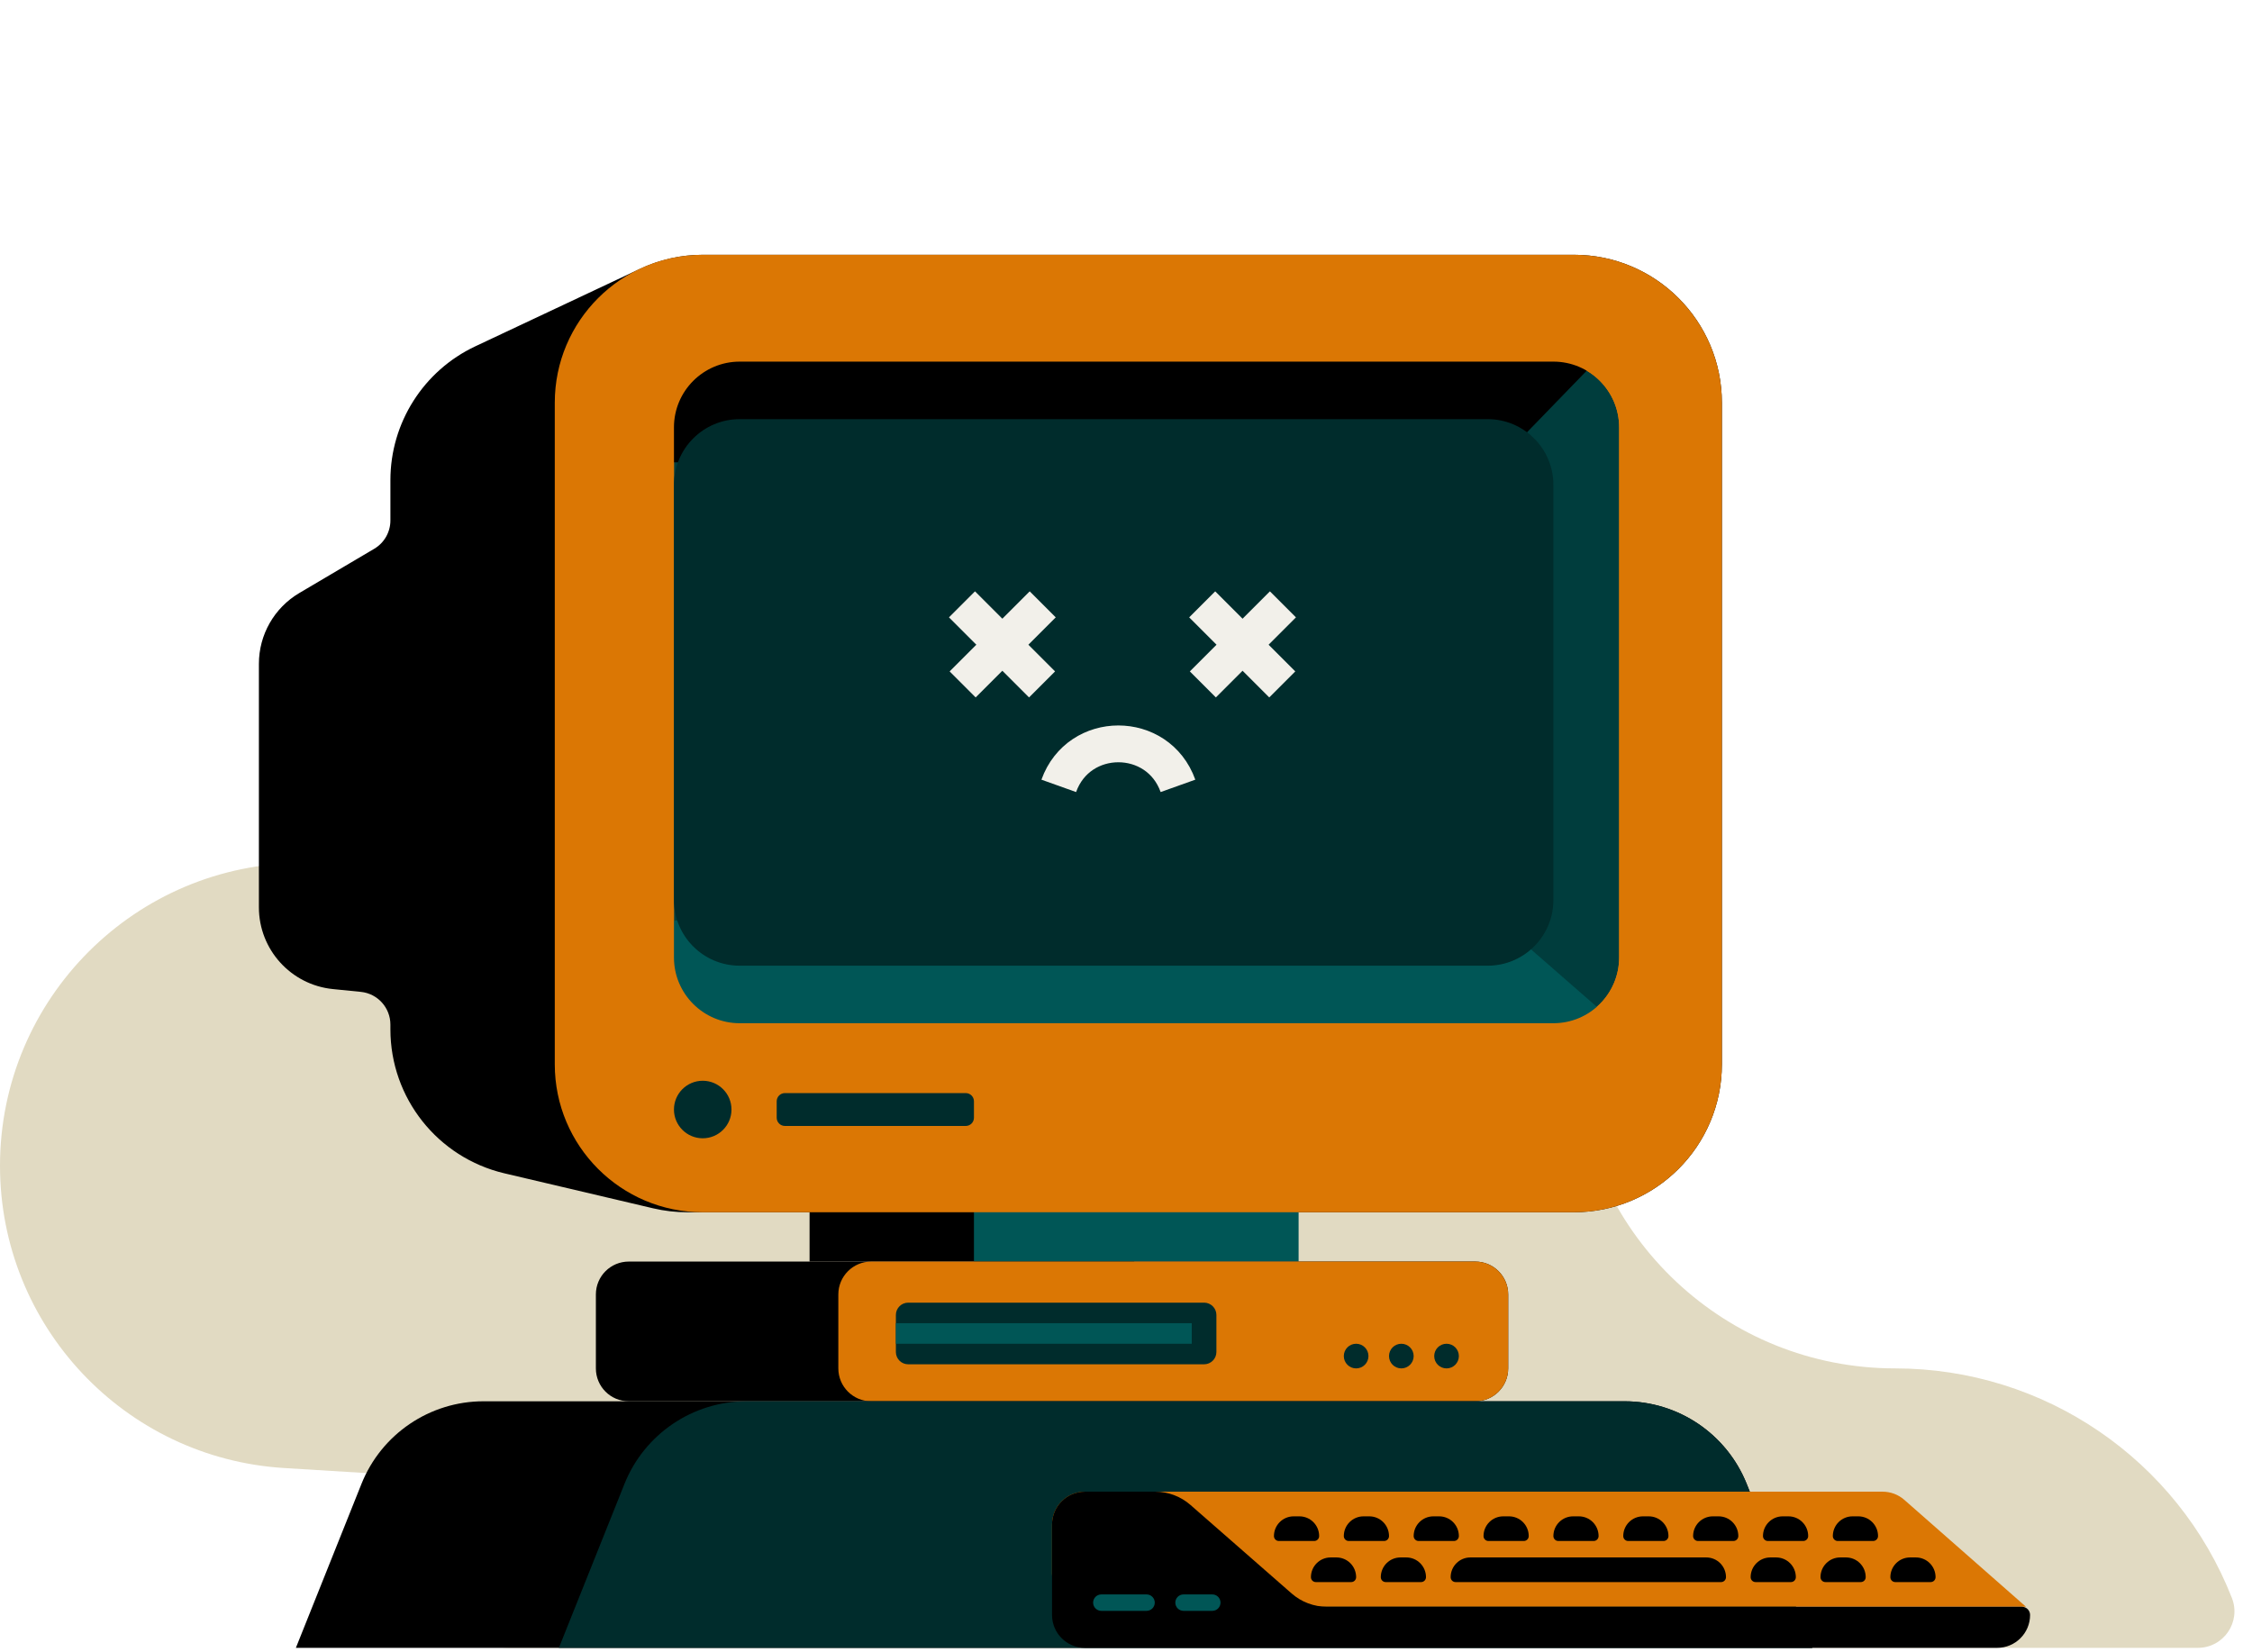
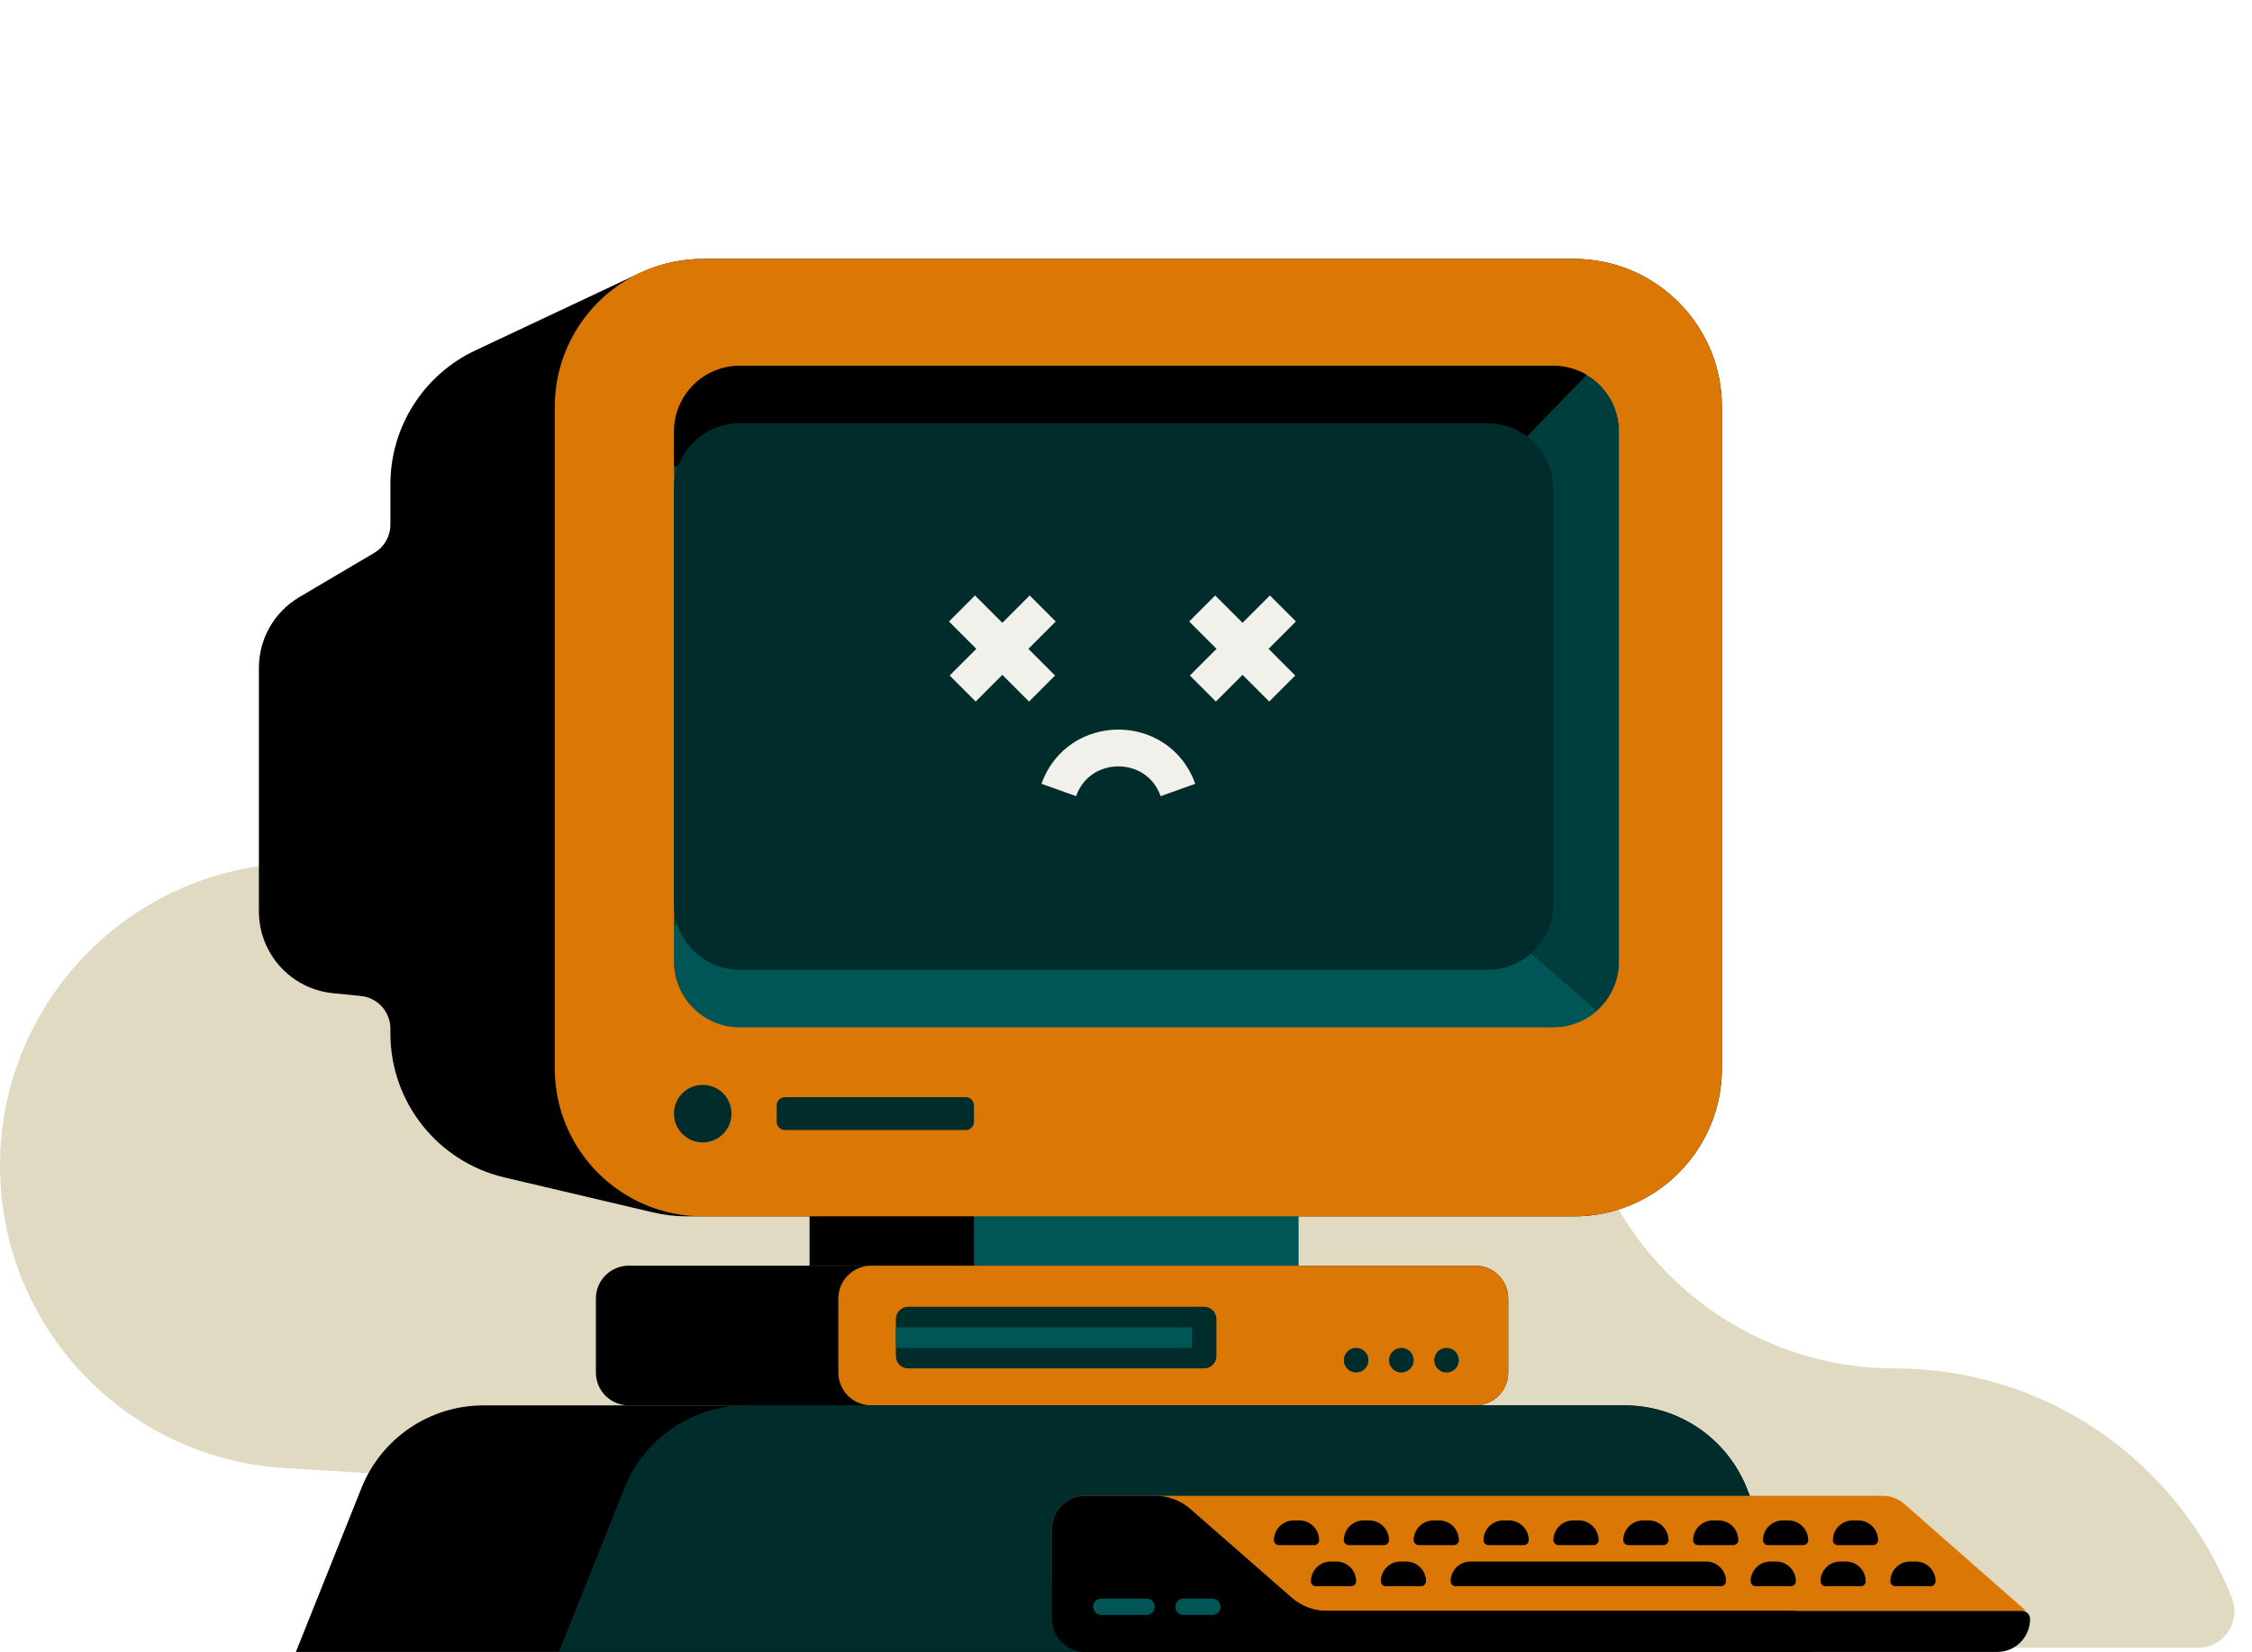
<svg xmlns="http://www.w3.org/2000/svg" width="548" height="402" viewBox="0 0 548 402" fill="none">
  <path fill-rule="evenodd" clip-rule="evenodd" d="M73.692 210C32.993 210 0 242.993 0 283.692C0 322.638 30.305 354.86 69.177 357.246L100.715 359.182C111.119 359.821 116.618 372.905 112.03 382.265C107.792 390.908 114.085 401 123.711 401H534.839C541.099 401 545.396 394.699 543.11 388.871C529.893 355.169 497.386 333 461.185 333C420.125 333 386.123 301.113 383.489 260.137L382.126 238.93C381.08 222.661 367.58 210 351.277 210H73.692Z" fill="#E1DAC2" />
-   <path fill-rule="evenodd" clip-rule="evenodd" d="M115.671 84.272C103.054 90.21 95 102.901 95 116.846V126.654C95 129.484 93.505 132.104 91.068 133.543L72.83 144.313C66.738 147.91 63 154.459 63 161.534V220.789C63 231.061 70.782 239.663 81.003 240.689L87.799 241.371C91.887 241.781 95 245.222 95 249.331V250.487C95 267.193 106.493 281.704 122.755 285.53L158.933 294.043C161.635 294.679 164.402 295 167.178 295H383C402.882 295 419 278.882 419 259V98C419 78.118 402.882 62 383 62H171.047C165.748 62 160.514 63.17 155.719 65.427L115.671 84.272Z" fill="black" />
-   <rect x="197" y="279" width="79" height="28" fill="black" />
-   <rect x="237" y="279" width="79" height="28" fill="#005656" />
-   <rect x="135" y="62" width="284" height="233" rx="36" fill="#DB7704" />
-   <mask id="mask0_1647_6474" style="mask-type:alpha" maskUnits="userSpaceOnUse" x="164" y="88" width="230" height="162">
-     <rect x="164" y="88.001" width="230" height="161" rx="16" fill="black" />
+   <path fill-rule="evenodd" clip-rule="evenodd" d="M115.671 85.272C103.054 91.21 95 103.901 95 117.846V127.654C95 130.484 93.505 133.104 91.068 134.543L72.83 145.313C66.738 148.91 63 155.459 63 162.534V221.789C63 232.061 70.782 240.663 81.003 241.689L87.799 242.371C91.887 242.781 95 246.222 95 250.331V251.487C95 268.193 106.493 282.704 122.755 286.53L158.933 295.043C161.635 295.679 164.402 296 167.178 296H383C402.882 296 419 279.882 419 260V99C419 79.118 402.882 63 383 63H171.047C165.748 63 160.514 64.17 155.719 66.427L115.671 85.272Z" fill="black" />
+   <rect x="197" y="280" width="79" height="28" fill="black" />
+   <rect x="237" y="280" width="79" height="28" fill="#005656" />
+   <rect x="135" y="63" width="284" height="233" rx="36" fill="#DB7704" />
+   <mask id="mask0_1647_6474" style="mask-type:alpha" maskUnits="userSpaceOnUse" x="164" y="89" width="230" height="162">
+     <rect x="164" y="89.001" width="230" height="161" rx="16" fill="black" />
  </mask>
  <g mask="url(#mask0_1647_6474)">
-     <rect x="164" y="88.001" width="230" height="161" rx="16" fill="#003D3D" />
-     <path d="M364.5 224L396 251.5H162V224H364.5Z" fill="#005656" />
-     <path d="M364.5 112.501L396 80.001H162V112.501H364.5Z" fill="black" />
+     <rect x="164" y="89.001" width="230" height="161" rx="16" fill="#003D3D" />
+     <path d="M364.5 225L396 252.5H162V225H364.5Z" fill="#005656" />
+     <path d="M364.5 113.501L396 81.001H162V113.501H364.5Z" fill="black" />
  </g>
-   <path d="M164 118C164 109.164 171.163 102 180 102H362C370.837 102 378 109.164 378 118V219C378 227.837 370.837 235 362 235H180C171.163 235 164 227.837 164 219V118Z" fill="#002C2C" />
-   <path d="M257.639 191.239V191.239C262.507 177.611 281.78 177.611 286.647 191.239V191.239" stroke="#F2F0EA" stroke-width="8.956" />
-   <line x1="234.251" y1="166.554" x2="253.735" y2="147.07" stroke="#F2F0EA" stroke-width="8.956" />
-   <line y1="-4.478" x2="27.555" y2="-4.478" transform="matrix(-0.707107 -0.707106 -0.707107 0.707106 250.406 169.721)" stroke="#F2F0EA" stroke-width="8.956" />
-   <line x1="292.703" y1="166.554" x2="312.187" y2="147.07" stroke="#F2F0EA" stroke-width="8.956" />
-   <line y1="-4.478" x2="27.555" y2="-4.478" transform="matrix(-0.707107 -0.707106 -0.707107 0.707106 308.859 169.721)" stroke="#F2F0EA" stroke-width="8.956" />
-   <rect x="189" y="266" width="48" height="8" rx="2" fill="#002C2C" />
-   <ellipse cx="171" cy="270" rx="7" ry="7" fill="#002C2C" />
-   <path d="M145 315C145 310.582 148.582 307 153 307H359C363.418 307 367 310.582 367 315V333C367 337.418 363.418 341 359 341H153C148.582 341 145 337.418 145 333V315Z" fill="black" />
-   <path d="M204 315C204 310.582 207.582 307 212 307H359C363.418 307 367 310.582 367 315V333C367 337.418 363.418 341 359 341H212C207.582 341 204 337.418 204 333V315Z" fill="#DB7704" />
-   <rect x="218" y="317" width="78" height="15" rx="3" fill="#002C2C" />
-   <path d="M218 322H290V327H218V322Z" fill="#005656" />
-   <path d="M87.954 361.115C92.813 348.966 104.58 341 117.665 341H395.335C408.42 341 420.187 348.966 425.046 361.115L441 401H72L87.954 361.115Z" fill="black" />
-   <path d="M151.954 361.115C156.813 348.966 168.58 341 181.665 341H395.335C408.42 341 420.187 348.966 425.046 361.115L441 401H136L151.954 361.115Z" fill="#002C2C" />
-   <ellipse cx="330" cy="330" rx="3" ry="3" fill="#002C2C" />
-   <ellipse cx="341" cy="330" rx="3" ry="3" fill="#002C2C" />
-   <ellipse cx="352" cy="330" rx="3" ry="3" fill="#002C2C" />
-   <path d="M256 371C256 366.582 259.582 363 264 363H458.119C460.063 363 461.94 363.708 463.4 364.991L493 391H264C259.582 391 256 387.419 256 383V371Z" fill="#DB7704" />
-   <path fill-rule="evenodd" clip-rule="evenodd" d="M264 363C259.582 363 256 366.582 256 371V391L256 393C256 397.418 259.582 401 264 401H486C490.418 401 494 397.418 494 393C494 391.896 493.105 391 492 391H322.884C319.735 391 316.693 389.857 314.324 387.784L289.676 366.217C287.306 364.143 284.264 363 281.115 363H264Z" fill="black" />
-   <path d="M310 373.8C310 371.149 312.149 369 314.8 369H316.2C318.851 369 321 371.149 321 373.8C321 374.462 320.463 375 319.8 375H311.2C310.537 375 310 374.462 310 373.8Z" fill="black" />
-   <path d="M327 373.8C327 371.149 329.149 369 331.8 369H333.2C335.851 369 338 371.149 338 373.8C338 374.462 337.463 375 336.8 375H328.2C327.537 375 327 374.462 327 373.8Z" fill="black" />
-   <path d="M344 373.8C344 371.149 346.149 369 348.8 369H350.2C352.851 369 355 371.149 355 373.8C355 374.462 354.463 375 353.8 375H345.2C344.537 375 344 374.462 344 373.8Z" fill="black" />
-   <path d="M361 373.8C361 371.149 363.149 369 365.8 369H367.2C369.851 369 372 371.149 372 373.8C372 374.462 371.463 375 370.8 375H362.2C361.537 375 361 374.462 361 373.8Z" fill="black" />
-   <path d="M378 373.8C378 371.149 380.149 369 382.8 369H384.2C386.851 369 389 371.149 389 373.8C389 374.462 388.463 375 387.8 375H379.2C378.537 375 378 374.462 378 373.8Z" fill="black" />
-   <path d="M395 373.8C395 371.149 397.149 369 399.8 369H401.2C403.851 369 406 371.149 406 373.8C406 374.462 405.463 375 404.8 375H396.2C395.537 375 395 374.462 395 373.8Z" fill="black" />
-   <path d="M412 373.8C412 371.149 414.149 369 416.8 369H418.2C420.851 369 423 371.149 423 373.8C423 374.462 422.463 375 421.8 375H413.2C412.537 375 412 374.462 412 373.8Z" fill="black" />
-   <path d="M429 373.8C429 371.149 431.149 369 433.8 369H435.2C437.851 369 440 371.149 440 373.8C440 374.462 439.463 375 438.8 375H430.2C429.537 375 429 374.462 429 373.8Z" fill="black" />
-   <path d="M446 373.8C446 371.149 448.149 369 450.8 369H452.2C454.851 369 457 371.149 457 373.8C457 374.462 456.463 375 455.8 375H447.2C446.537 375 446 374.462 446 373.8Z" fill="black" />
-   <path d="M319 383.8C319 381.149 321.149 379 323.8 379H325.2C327.851 379 330 381.149 330 383.8C330 384.463 329.463 385 328.8 385H320.2C319.537 385 319 384.463 319 383.8Z" fill="black" />
-   <path d="M336 383.8C336 381.149 338.149 379 340.8 379H342.2C344.851 379 347 381.149 347 383.8C347 384.463 346.463 385 345.8 385H337.2C336.537 385 336 384.463 336 383.8Z" fill="black" />
-   <path d="M353 383.8C353 381.149 355.149 379 357.8 379H415.2C417.851 379 420 381.149 420 383.8C420 384.463 419.463 385 418.8 385H354.2C353.537 385 353 384.463 353 383.8Z" fill="black" />
-   <path d="M426 383.8C426 381.149 428.149 379 430.8 379H432.2C434.851 379 437 381.149 437 383.8C437 384.463 436.463 385 435.8 385H427.2C426.537 385 426 384.463 426 383.8Z" fill="black" />
-   <path d="M443 383.8C443 381.149 445.149 379 447.8 379H449.2C451.851 379 454 381.149 454 383.8C454 384.463 453.463 385 452.8 385H444.2C443.537 385 443 384.463 443 383.8Z" fill="black" />
-   <path d="M460 383.8C460 381.149 462.149 379 464.8 379H466.2C468.851 379 471 381.149 471 383.8C471 384.463 470.463 385 469.8 385H461.2C460.537 385 460 384.463 460 383.8Z" fill="black" />
-   <rect x="266" y="388" width="15" height="4" rx="2" fill="#005656" />
-   <path d="M286 390C286 388.895 286.895 388 288 388H295C296.105 388 297 388.895 297 390C297 391.105 296.105 392 295 392H288C286.895 392 286 391.105 286 390Z" fill="#005656" />
+   <path d="M164 119C164 110.164 171.163 103 180 103H362C370.837 103 378 110.164 378 119V220C378 228.837 370.837 236 362 236H180C171.163 236 164 228.837 164 220V119Z" fill="#002C2C" />
+   <path d="M257.639 192.239V192.239C262.507 178.611 281.78 178.611 286.647 192.239V192.239" stroke="#F2F0EA" stroke-width="8.956" />
+   <line x1="234.251" y1="167.554" x2="253.735" y2="148.07" stroke="#F2F0EA" stroke-width="8.956" />
+   <line y1="-4.478" x2="27.555" y2="-4.478" transform="matrix(-0.707107 -0.707106 -0.707107 0.707106 250.406 170.721)" stroke="#F2F0EA" stroke-width="8.956" />
+   <line x1="292.703" y1="167.554" x2="312.187" y2="148.07" stroke="#F2F0EA" stroke-width="8.956" />
+   <line y1="-4.478" x2="27.555" y2="-4.478" transform="matrix(-0.707107 -0.707106 -0.707107 0.707106 308.859 170.721)" stroke="#F2F0EA" stroke-width="8.956" />
+   <rect x="189" y="267" width="48" height="8" rx="2" fill="#002C2C" />
+   <ellipse cx="171" cy="271" rx="7" ry="7" fill="#002C2C" />
+   <path d="M145 316C145 311.582 148.582 308 153 308H359C363.418 308 367 311.582 367 316V334C367 338.418 363.418 342 359 342H153C148.582 342 145 338.418 145 334V316Z" fill="black" />
+   <path d="M204 316C204 311.582 207.582 308 212 308H359C363.418 308 367 311.582 367 316V334C367 338.418 363.418 342 359 342H212C207.582 342 204 338.418 204 334V316Z" fill="#DB7704" />
+   <rect x="218" y="318" width="78" height="15" rx="3" fill="#002C2C" />
+   <path d="M218 323H290V328H218V323Z" fill="#005656" />
+   <path d="M87.954 362.115C92.813 349.966 104.58 342 117.665 342H395.335C408.42 342 420.187 349.966 425.046 362.115L441 402H72L87.954 362.115Z" fill="black" />
+   <path d="M151.954 362.115C156.813 349.966 168.58 342 181.665 342H395.335C408.42 342 420.187 349.966 425.046 362.115L441 402H136L151.954 362.115Z" fill="#002C2C" />
+   <ellipse cx="330" cy="331" rx="3" ry="3" fill="#002C2C" />
+   <ellipse cx="341" cy="331" rx="3" ry="3" fill="#002C2C" />
+   <ellipse cx="352" cy="331" rx="3" ry="3" fill="#002C2C" />
+   <path d="M256 372C256 367.582 259.582 364 264 364H458.119C460.063 364 461.94 364.708 463.4 365.991L493 392H264C259.582 392 256 388.419 256 384V372Z" fill="#DB7704" />
+   <path fill-rule="evenodd" clip-rule="evenodd" d="M264 364C259.582 364 256 367.582 256 372V392L256 394C256 398.418 259.582 402 264 402H486C490.418 402 494 398.418 494 394C494 392.896 493.105 392 492 392H322.884C319.735 392 316.693 390.857 314.324 388.784L289.676 367.217C287.306 365.143 284.264 364 281.115 364H264Z" fill="black" />
+   <path d="M310 374.8C310 372.149 312.149 370 314.8 370H316.2C318.851 370 321 372.149 321 374.8C321 375.462 320.463 376 319.8 376H311.2C310.537 376 310 375.462 310 374.8Z" fill="black" />
+   <path d="M327 374.8C327 372.149 329.149 370 331.8 370H333.2C335.851 370 338 372.149 338 374.8C338 375.462 337.463 376 336.8 376H328.2C327.537 376 327 375.462 327 374.8Z" fill="black" />
+   <path d="M344 374.8C344 372.149 346.149 370 348.8 370H350.2C352.851 370 355 372.149 355 374.8C355 375.462 354.463 376 353.8 376H345.2C344.537 376 344 375.462 344 374.8Z" fill="black" />
+   <path d="M361 374.8C361 372.149 363.149 370 365.8 370H367.2C369.851 370 372 372.149 372 374.8C372 375.462 371.463 376 370.8 376H362.2C361.537 376 361 375.462 361 374.8Z" fill="black" />
+   <path d="M378 374.8C378 372.149 380.149 370 382.8 370H384.2C386.851 370 389 372.149 389 374.8C389 375.462 388.463 376 387.8 376H379.2C378.537 376 378 375.462 378 374.8Z" fill="black" />
+   <path d="M395 374.8C395 372.149 397.149 370 399.8 370H401.2C403.851 370 406 372.149 406 374.8C406 375.462 405.463 376 404.8 376H396.2C395.537 376 395 375.462 395 374.8Z" fill="black" />
+   <path d="M412 374.8C412 372.149 414.149 370 416.8 370H418.2C420.851 370 423 372.149 423 374.8C423 375.462 422.463 376 421.8 376H413.2C412.537 376 412 375.462 412 374.8Z" fill="black" />
+   <path d="M429 374.8C429 372.149 431.149 370 433.8 370H435.2C437.851 370 440 372.149 440 374.8C440 375.462 439.463 376 438.8 376H430.2C429.537 376 429 375.462 429 374.8Z" fill="black" />
+   <path d="M446 374.8C446 372.149 448.149 370 450.8 370H452.2C454.851 370 457 372.149 457 374.8C457 375.462 456.463 376 455.8 376H447.2C446.537 376 446 375.462 446 374.8Z" fill="black" />
+   <path d="M319 384.8C319 382.149 321.149 380 323.8 380H325.2C327.851 380 330 382.149 330 384.8C330 385.463 329.463 386 328.8 386H320.2C319.537 386 319 385.463 319 384.8Z" fill="black" />
+   <path d="M336 384.8C336 382.149 338.149 380 340.8 380H342.2C344.851 380 347 382.149 347 384.8C347 385.463 346.463 386 345.8 386H337.2C336.537 386 336 385.463 336 384.8Z" fill="black" />
+   <path d="M353 384.8C353 382.149 355.149 380 357.8 380H415.2C417.851 380 420 382.149 420 384.8C420 385.463 419.463 386 418.8 386H354.2C353.537 386 353 385.463 353 384.8Z" fill="black" />
+   <path d="M426 384.8C426 382.149 428.149 380 430.8 380H432.2C434.851 380 437 382.149 437 384.8C437 385.463 436.463 386 435.8 386H427.2C426.537 386 426 385.463 426 384.8Z" fill="black" />
+   <path d="M443 384.8C443 382.149 445.149 380 447.8 380H449.2C451.851 380 454 382.149 454 384.8C454 385.463 453.463 386 452.8 386H444.2C443.537 386 443 385.463 443 384.8Z" fill="black" />
+   <path d="M460 384.8C460 382.149 462.149 380 464.8 380H466.2C468.851 380 471 382.149 471 384.8C471 385.463 470.463 386 469.8 386H461.2C460.537 386 460 385.463 460 384.8Z" fill="black" />
+   <rect x="266" y="389" width="15" height="4" rx="2" fill="#005656" />
+   <path d="M286 391C286 389.895 286.895 389 288 389H295C296.105 389 297 389.895 297 391C297 392.105 296.105 393 295 393H288C286.895 393 286 392.105 286 391Z" fill="#005656" />
</svg>
